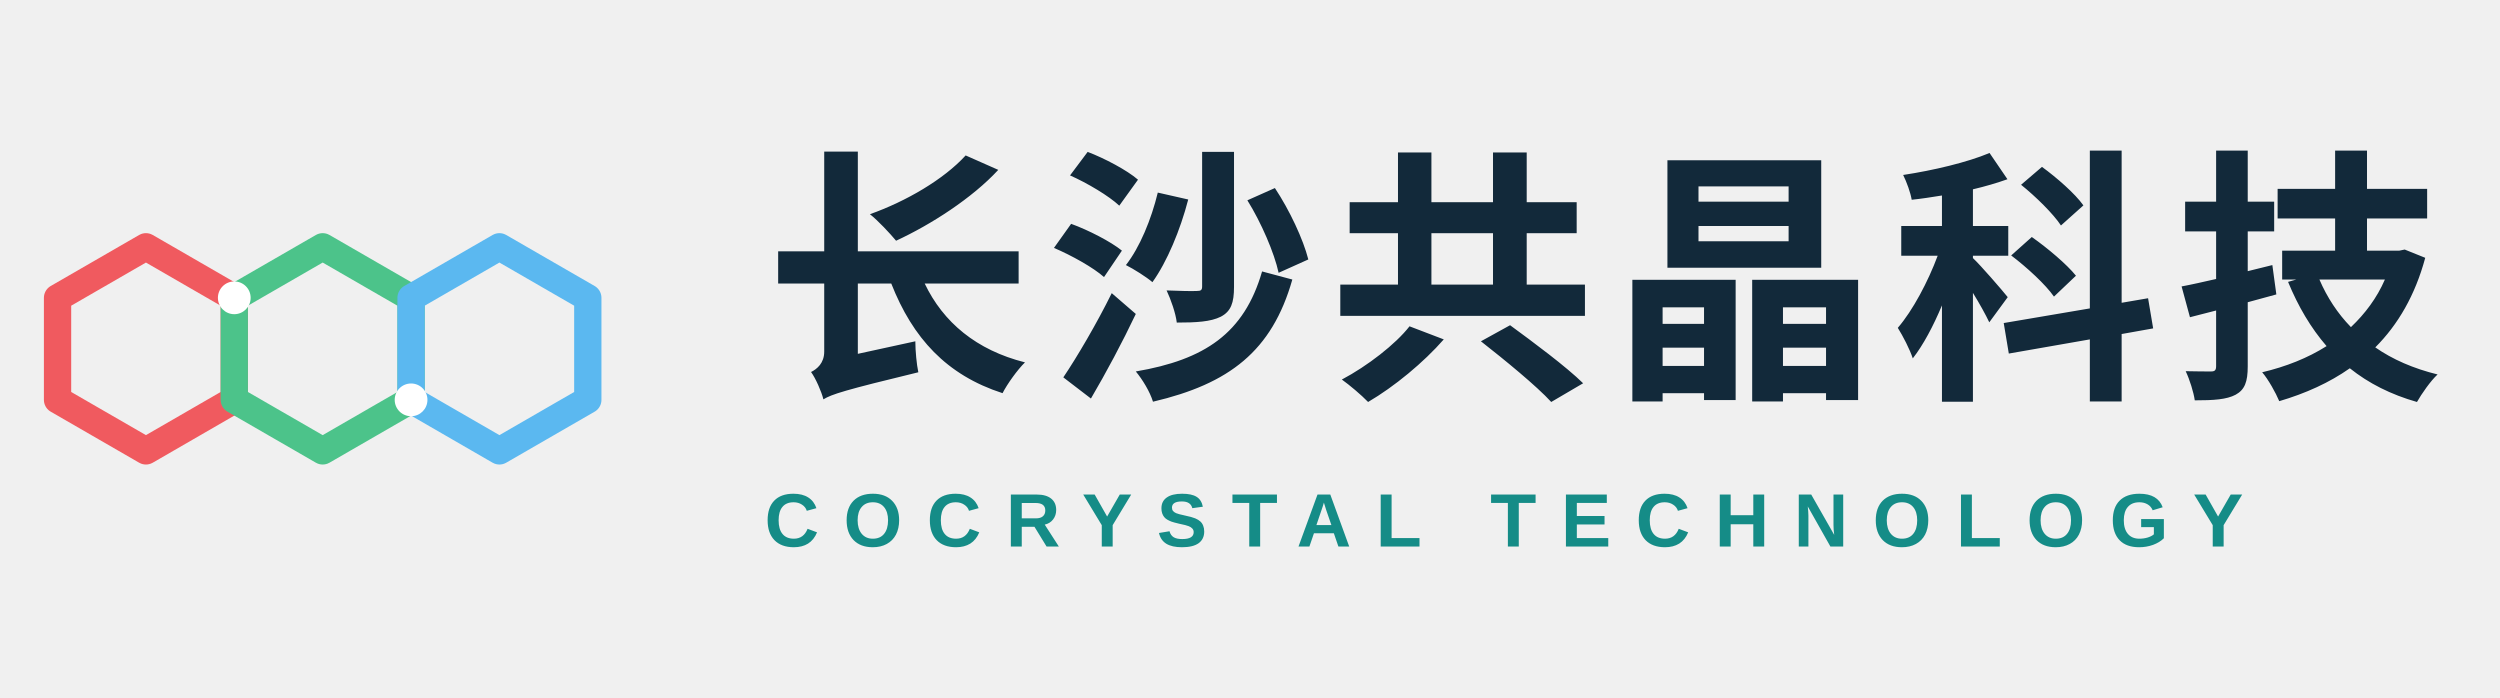
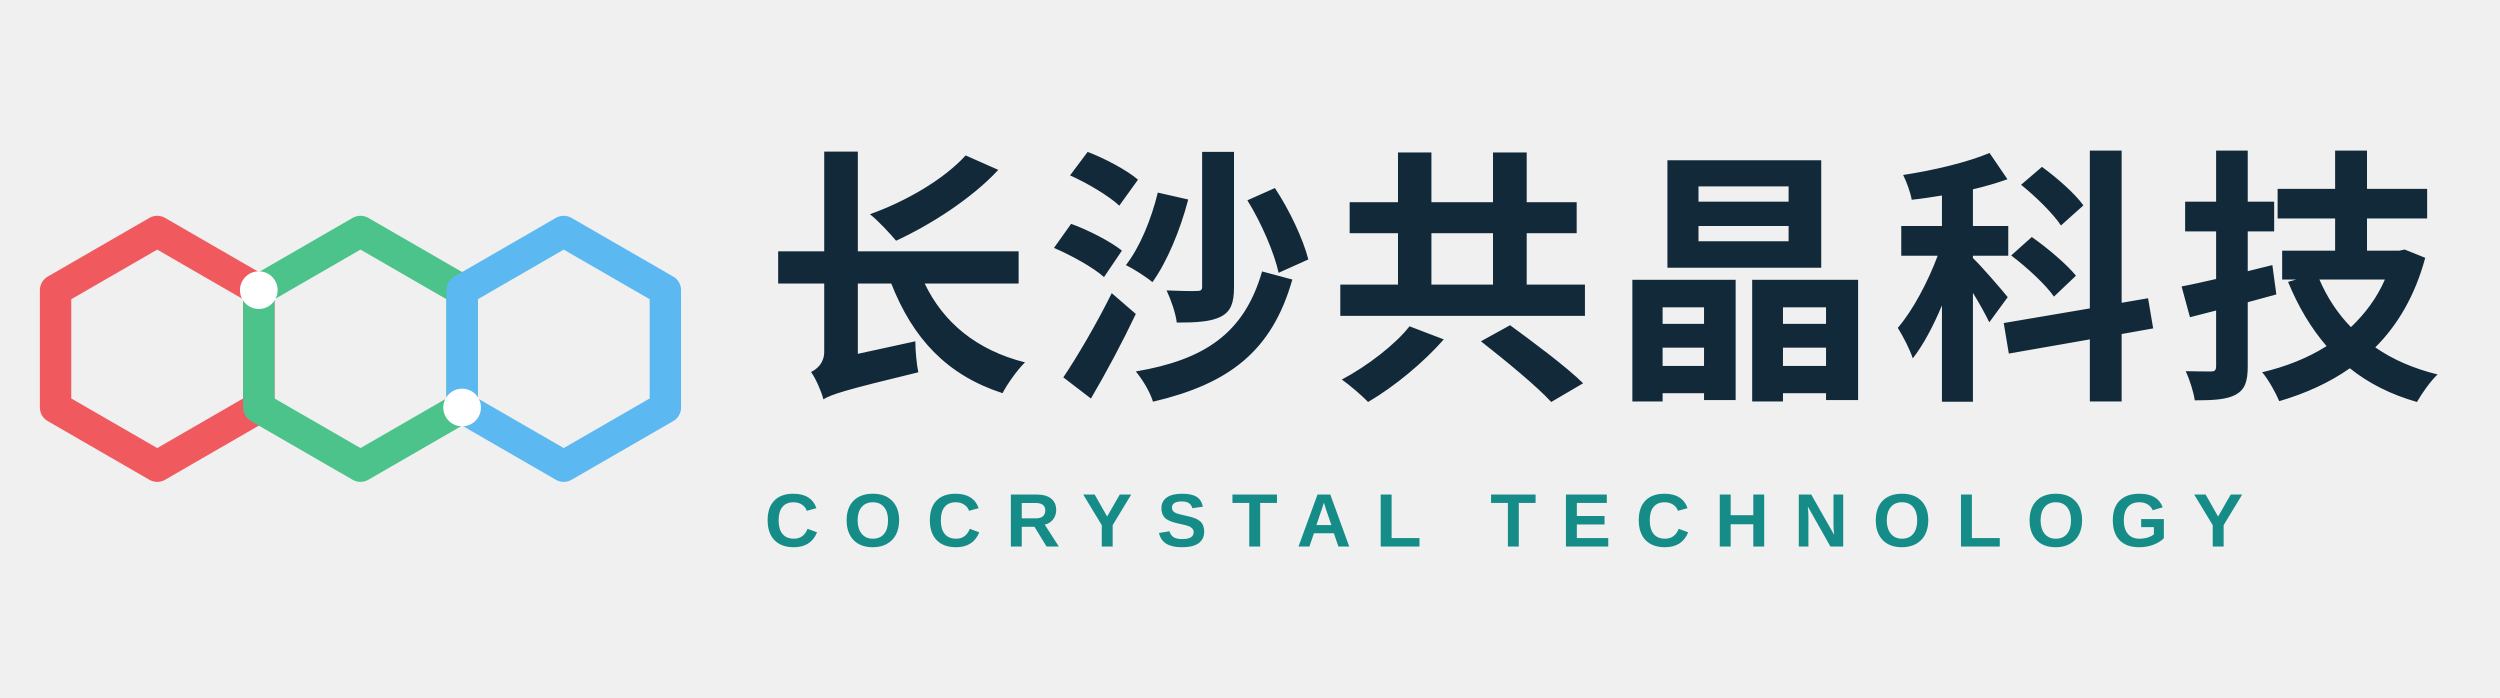
<svg xmlns="http://www.w3.org/2000/svg" viewBox="0 0 430 120" width="430" height="120">
-   <g transform="translate(55.5,60) scale(10.2041)">
+   <g transform="translate(62,60) scale(11.7347)">
    <polygon points="-2.979,-1.720 -1.490,-0.860 -1.490,0.860 -2.979,1.720 -4.469,0.860 -4.469,-0.860" fill="none" stroke="#F05A5F" stroke-width="0.460" stroke-linejoin="round" />
    <polygon points="0.000,-1.720 1.490,-0.860 1.490,0.860 0.000,1.720 -1.490,0.860 -1.490,-0.860" fill="none" stroke="#4CC38A" stroke-width="0.460" stroke-linejoin="round" />
    <polygon points="2.979,-1.720 4.469,-0.860 4.469,0.860 2.979,1.720 1.490,0.860 1.490,-0.860" fill="none" stroke="#5BB8F0" stroke-width="0.460" stroke-linejoin="round" />
    <circle cx="-1.490" cy="-0.860" r="0.276" fill="#FFFFFF" />
    <circle cx="1.490" cy="0.860" r="0.276" fill="#FFFFFF" />
  </g>
  <text x="131.5" y="65.0" font-family="'Microsoft YaHei','PingFang SC','Noto Sans SC',sans-serif" font-size="46" font-weight="700" letter-spacing="2.5" fill="#12293A">长沙共晶科技</text>
  <text x="131.5" y="94.0" font-family="'Helvetica Neue',Arial,sans-serif" font-size="13" font-weight="600" letter-spacing="4.2" fill="#158C87">COCRYSTAL TECHNOLOGY</text>
</svg>
